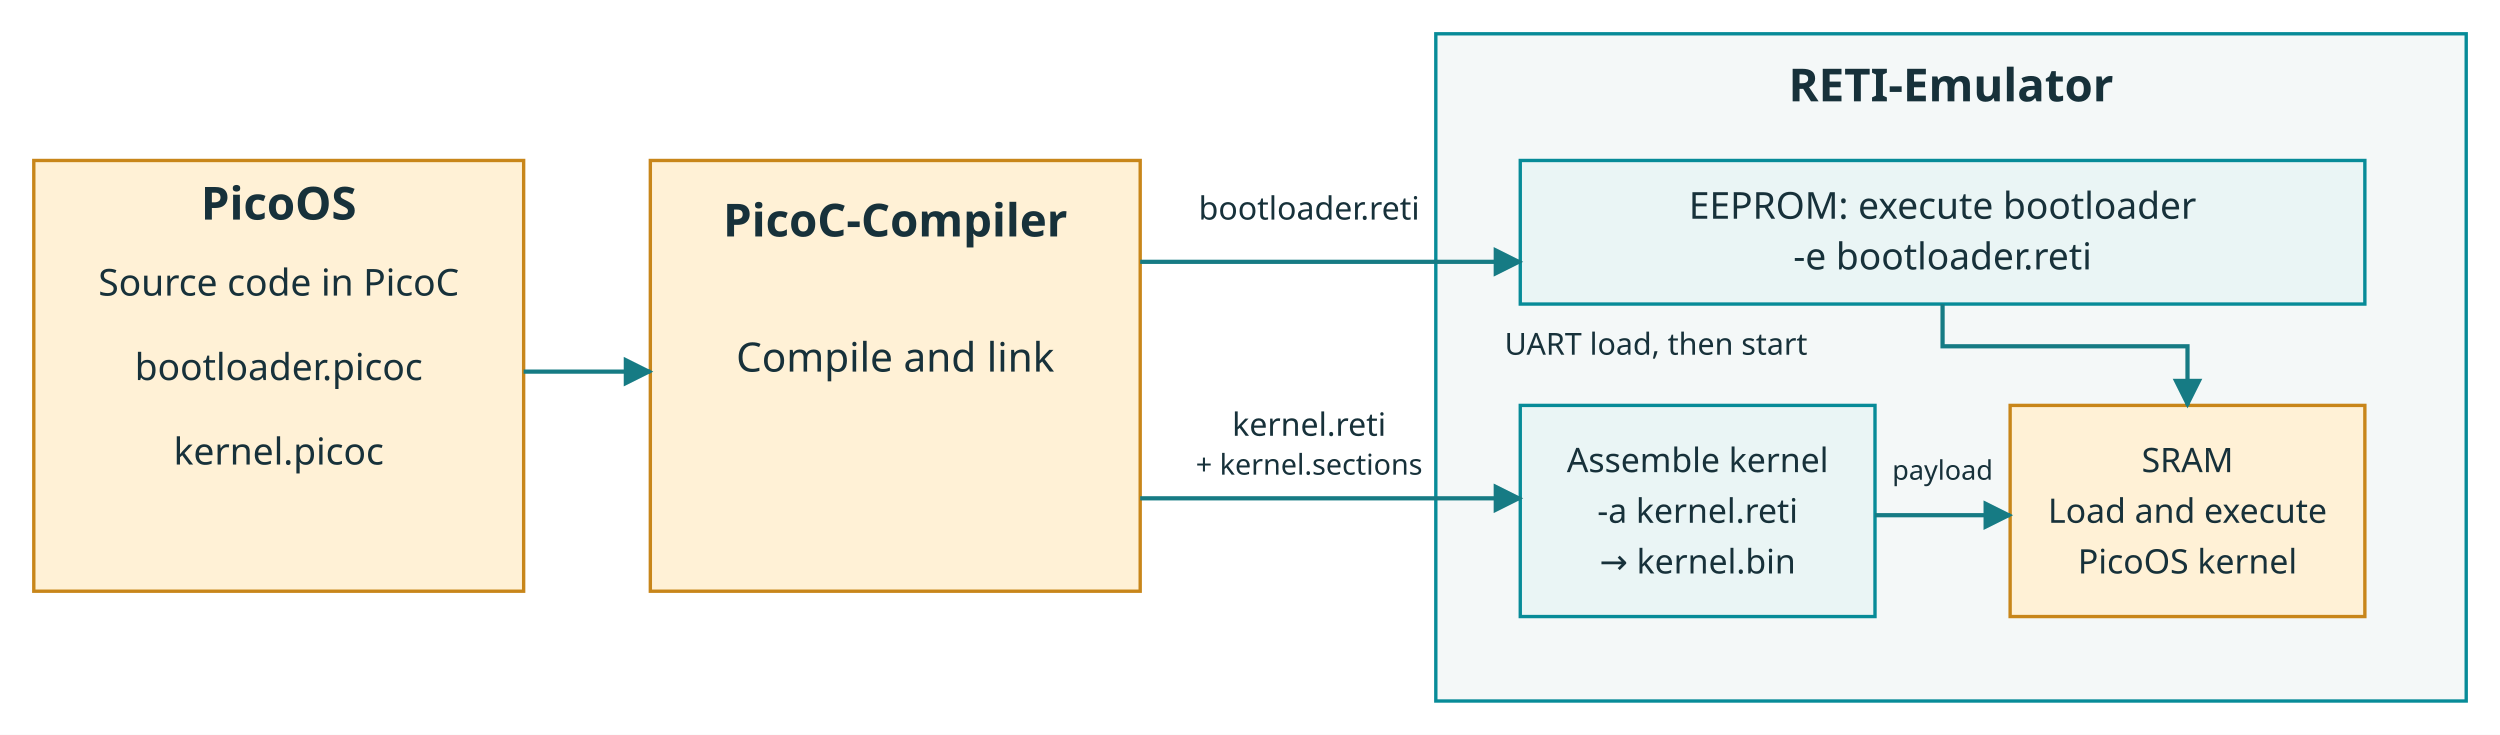
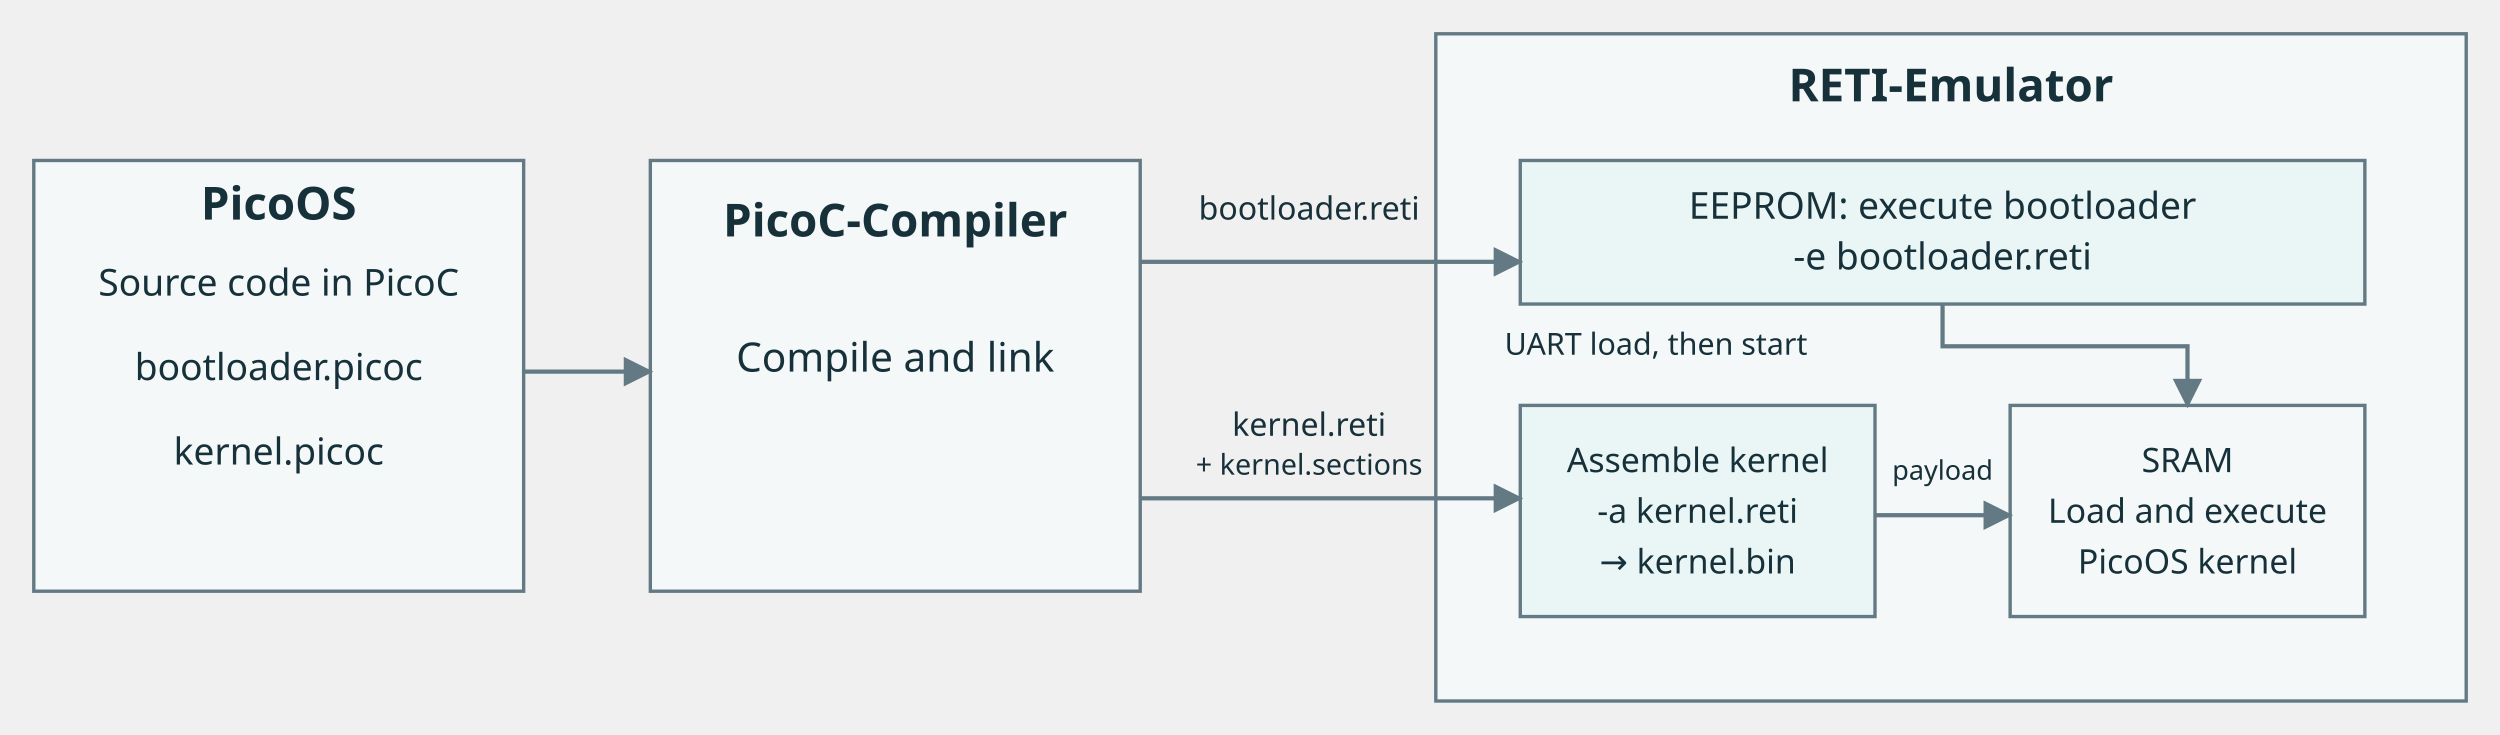
<svg xmlns="http://www.w3.org/2000/svg" width="1480" height="435" viewBox="0 0 1480 435" role="img" aria-labelledby="title desc">
  <defs>
    <marker id="arrow" viewBox="0 0 10 10" refX="9" refY="5" markerWidth="7" markerHeight="7" orient="auto-start-reverse">
-       <path d="M0 0 L10 5 L0 10 Z" fill="#167b84" />
+       <path d="M0 0 L10 5 L0 10 Z" fill="#637983" />
    </marker>
  </defs>
-   <rect width="100%" height="100%" fill="white" />
  <g font-family="Cantarell, sans-serif" fill="#17313a">
-     <rect x="20" y="95" width="290" height="255" fill="#fff1d6" stroke="#c8861a" stroke-width="2" />
+     <rect x="20" y="95" width="290" height="255" fill="#f4f8f8" stroke="#637983" stroke-width="2" />
    <text x="165" y="130" font-size="27" text-anchor="middle" font-weight="bold" fill="#17313a">PicoOS</text>
    <text x="165" y="175" font-size="22" text-anchor="middle" font-weight="normal" fill="#17313a">Source code in PicoC</text>
    <text x="165" y="225" font-size="22" text-anchor="middle" font-weight="normal" fill="#17313a">bootloader.picoc</text>
    <text x="165" y="275" font-size="22" text-anchor="middle" font-weight="normal" fill="#17313a">kernel.picoc</text>
-     <rect x="385" y="95" width="290" height="255" fill="#fff1d6" stroke="#c8861a" stroke-width="2" />
+     <rect x="385" y="95" width="290" height="255" fill="#f4f8f8" stroke="#637983" stroke-width="2" />
    <text x="530" y="140" font-size="27" text-anchor="middle" font-weight="bold" fill="#17313a">PicoC-Compiler</text>
    <text x="530" y="220" font-size="24" text-anchor="middle" font-weight="normal" fill="#17313a">Compile and link</text>
-     <polyline points="310,220 385,220" fill="none" stroke="#167b84" stroke-width="2.5" stroke-linejoin="miter" marker-end="url(#arrow)" />
-     <rect x="850" y="20" width="610" height="395" fill="#f4f8f8" stroke="#078b98" stroke-width="2" />
+     <polyline points="310,220 385,220" fill="none" stroke="#637983" stroke-width="2.5" stroke-linejoin="miter" marker-end="url(#arrow)" />
+     <rect x="850" y="20" width="610" height="395" fill="#f4f8f8" stroke="#637983" stroke-width="2" />
    <text x="1155" y="60" font-size="27" text-anchor="middle" font-weight="bold" fill="#17313a">RETI-Emulator</text>
-     <rect x="900" y="95" width="500" height="85" fill="#eaf5f5" stroke="#078b98" stroke-width="2" />
+     <rect x="900" y="95" width="500" height="85" fill="#eaf5f5" stroke="#637983" stroke-width="2" />
    <text x="1150.0" y="129.5" font-size="22" text-anchor="middle" font-weight="normal" fill="#17313a">EEPROM: execute bootloader</text>
    <text x="1150.0" y="159.5" font-size="22" text-anchor="middle" font-weight="normal" fill="#17313a">-e bootloader.reti</text>
-     <polyline points="675,155 900,155" fill="none" stroke="#167b84" stroke-width="2.5" stroke-linejoin="miter" marker-end="url(#arrow)" />
+     <polyline points="675,155 900,155" fill="none" stroke="#637983" stroke-width="2.5" stroke-linejoin="miter" marker-end="url(#arrow)" />
    <text x="775" y="130" font-size="19" text-anchor="middle" font-weight="normal" fill="#17313a">bootloader.reti</text>
-     <rect x="900" y="240" width="210" height="125" fill="#eaf5f5" stroke="#078b98" stroke-width="2" />
+     <rect x="900" y="240" width="210" height="125" fill="#eaf5f5" stroke="#637983" stroke-width="2" />
    <text x="1005.0" y="279.5" font-size="20" text-anchor="middle" font-weight="normal" fill="#17313a">Assemble kernel</text>
    <text x="1005.0" y="309.5" font-size="20" text-anchor="middle" font-weight="normal" fill="#17313a">-a kernel.reti</text>
    <text x="1005.0" y="339.5" font-size="20" text-anchor="middle" font-weight="normal" fill="#17313a">→ kernel.bin</text>
-     <polyline points="675,295 900,295" fill="none" stroke="#167b84" stroke-width="2.5" stroke-linejoin="miter" marker-end="url(#arrow)" />
+     <polyline points="675,295 900,295" fill="none" stroke="#637983" stroke-width="2.5" stroke-linejoin="miter" marker-end="url(#arrow)" />
    <text x="775" y="258" font-size="19" text-anchor="middle" font-weight="normal" fill="#17313a">kernel.reti</text>
    <text x="775" y="281" font-size="17" text-anchor="middle" font-weight="normal" fill="#17313a">+ kernel.sections</text>
-     <rect x="1190" y="240" width="210" height="125" fill="#fff1d6" stroke="#c8861a" stroke-width="2" />
+     <rect x="1190" y="240" width="210" height="125" fill="#f4f8f8" stroke="#637983" stroke-width="2" />
    <text x="1295.0" y="279.5" font-size="20" text-anchor="middle" font-weight="normal" fill="#17313a">SRAM</text>
    <text x="1295.0" y="309.5" font-size="20" text-anchor="middle" font-weight="normal" fill="#17313a">Load and execute</text>
    <text x="1295.0" y="339.5" font-size="20" text-anchor="middle" font-weight="normal" fill="#17313a">PicoOS kernel</text>
-     <polyline points="1110,305 1190,305" fill="none" stroke="#167b84" stroke-width="2.5" stroke-linejoin="miter" marker-end="url(#arrow)" />
+     <polyline points="1110,305 1190,305" fill="none" stroke="#637983" stroke-width="2.5" stroke-linejoin="miter" marker-end="url(#arrow)" />
    <text x="1150" y="284" font-size="16" text-anchor="middle" font-weight="normal" fill="#17313a">payload</text>
-     <polyline points="1150,180 1150,205 1295,205 1295,240" fill="none" stroke="#167b84" stroke-width="2.5" stroke-linejoin="miter" marker-end="url(#arrow)" />
+     <polyline points="1150,180 1150,205 1295,205 1295,240" fill="none" stroke="#637983" stroke-width="2.5" stroke-linejoin="miter" marker-end="url(#arrow)" />
    <text x="1070" y="210" font-size="18" text-anchor="end" font-weight="normal" fill="#17313a">UART load, then start</text>
  </g>
</svg>
